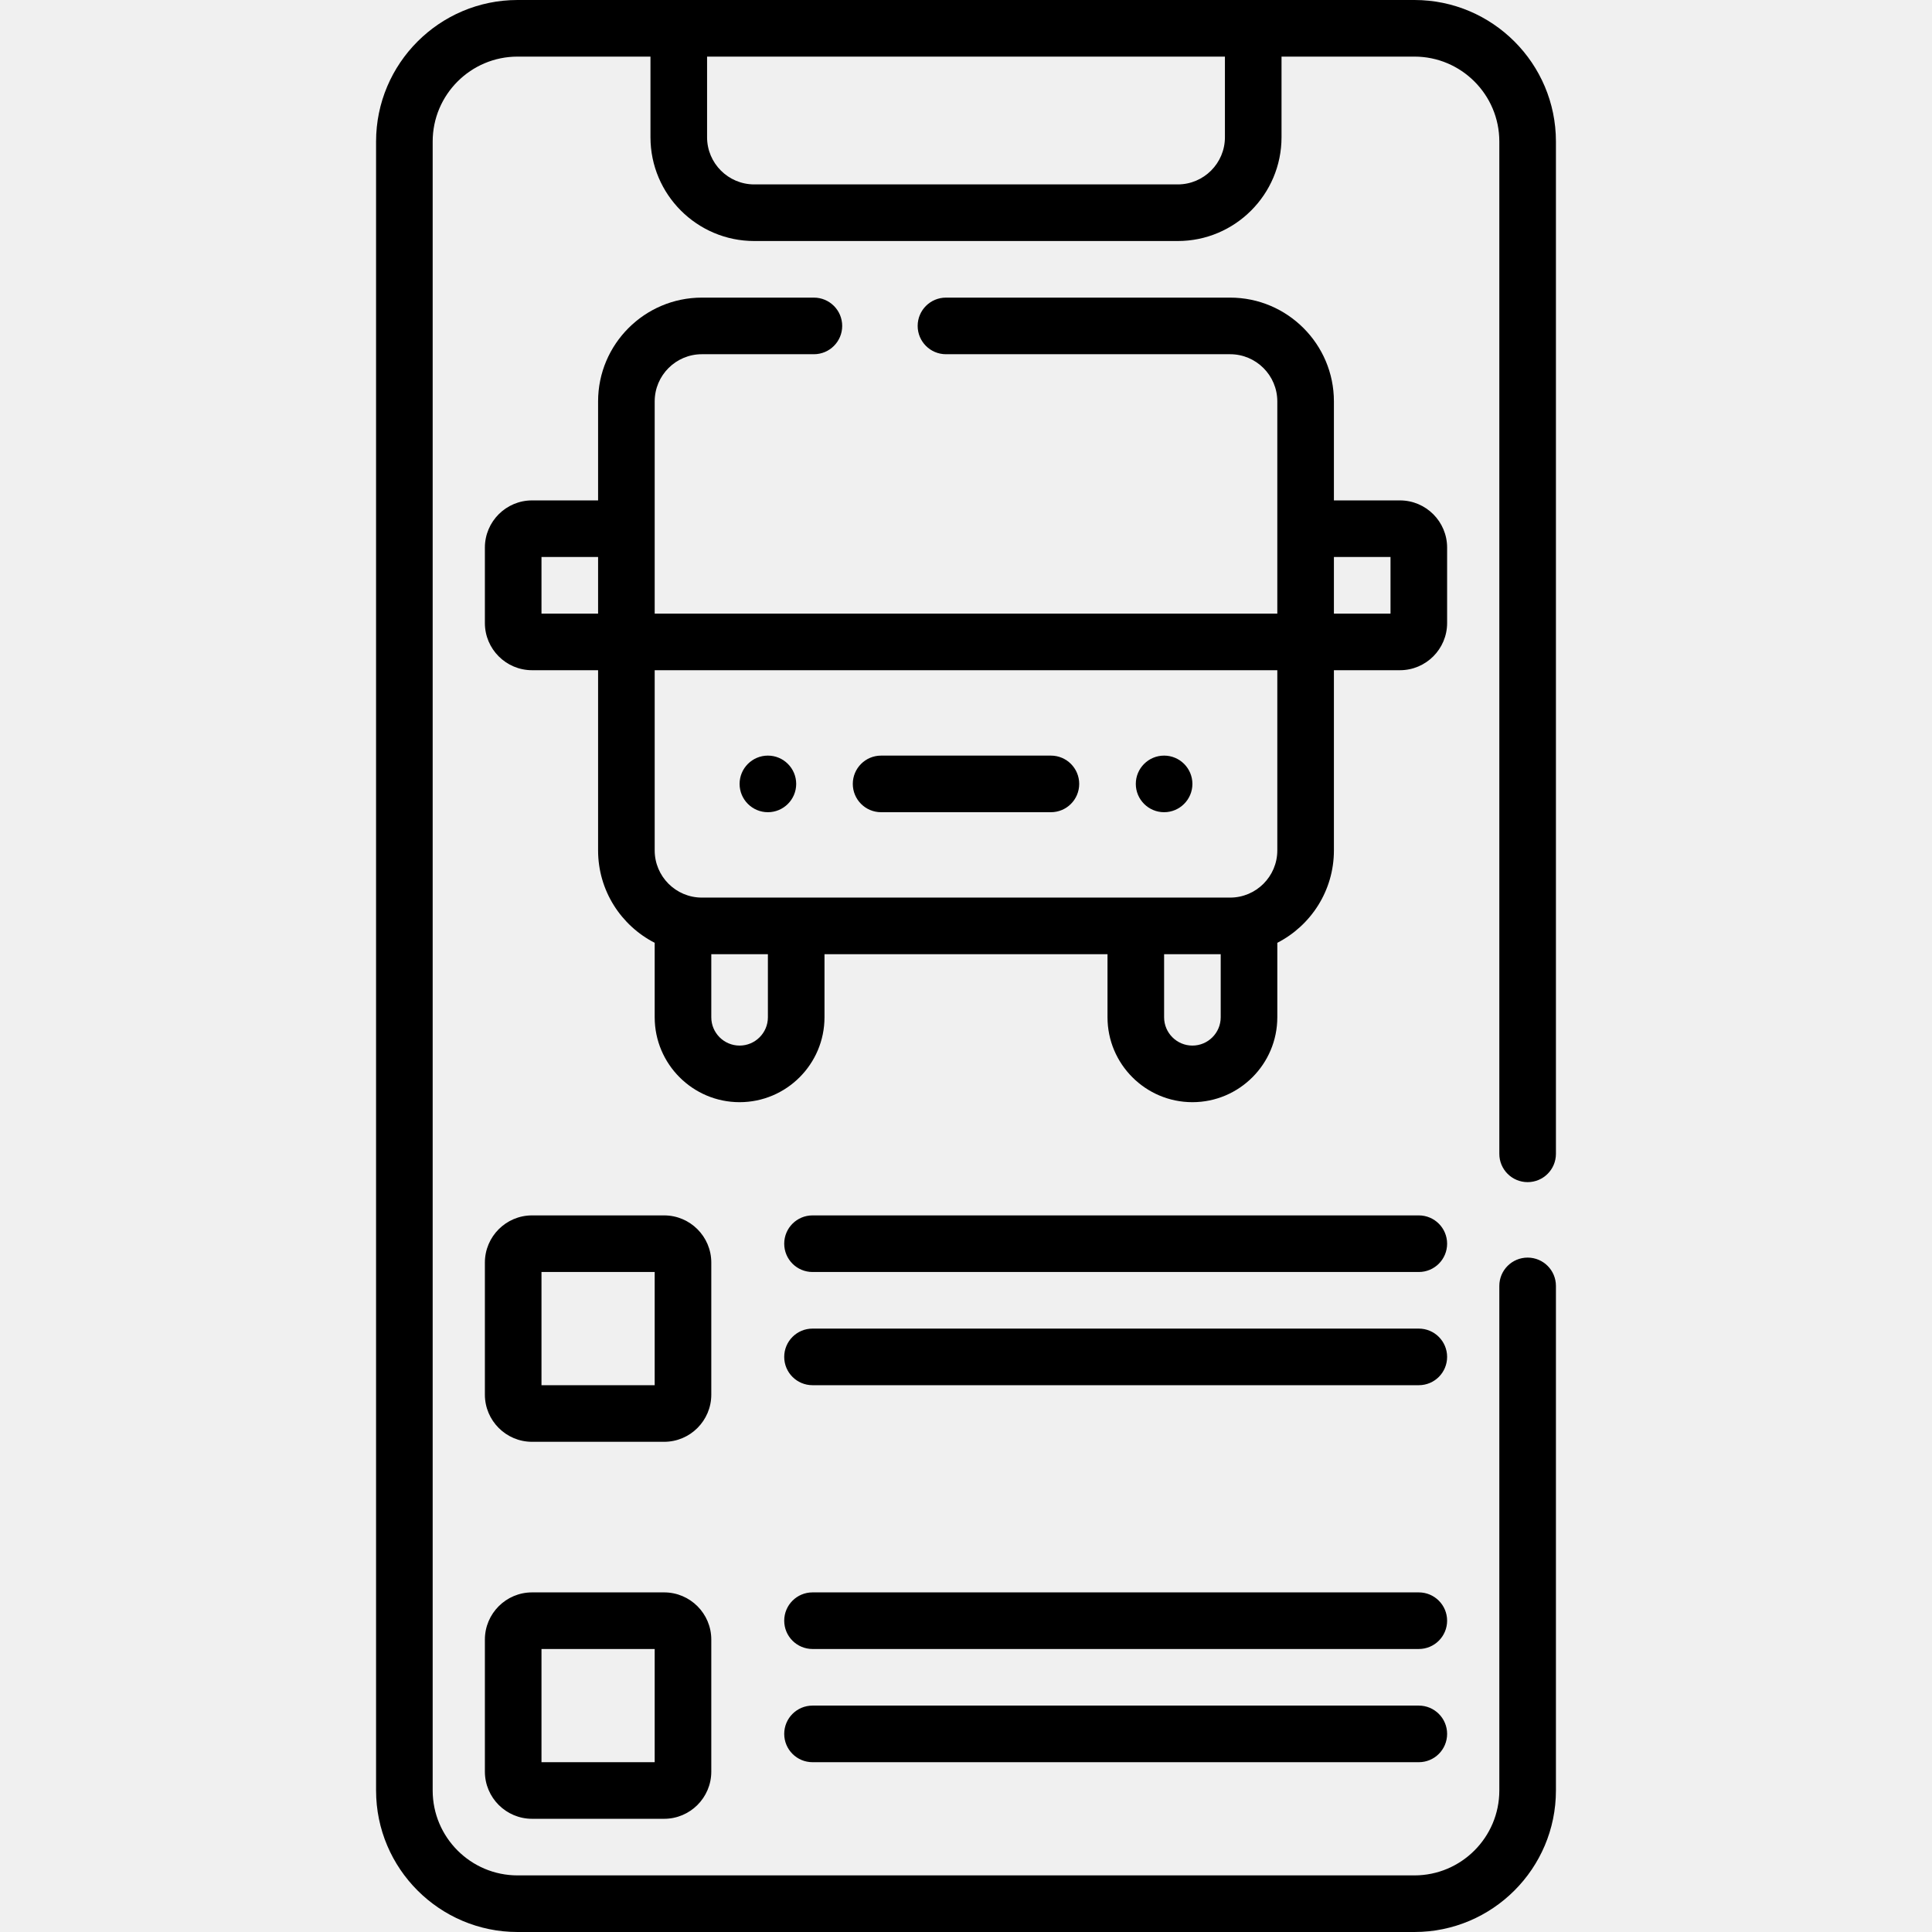
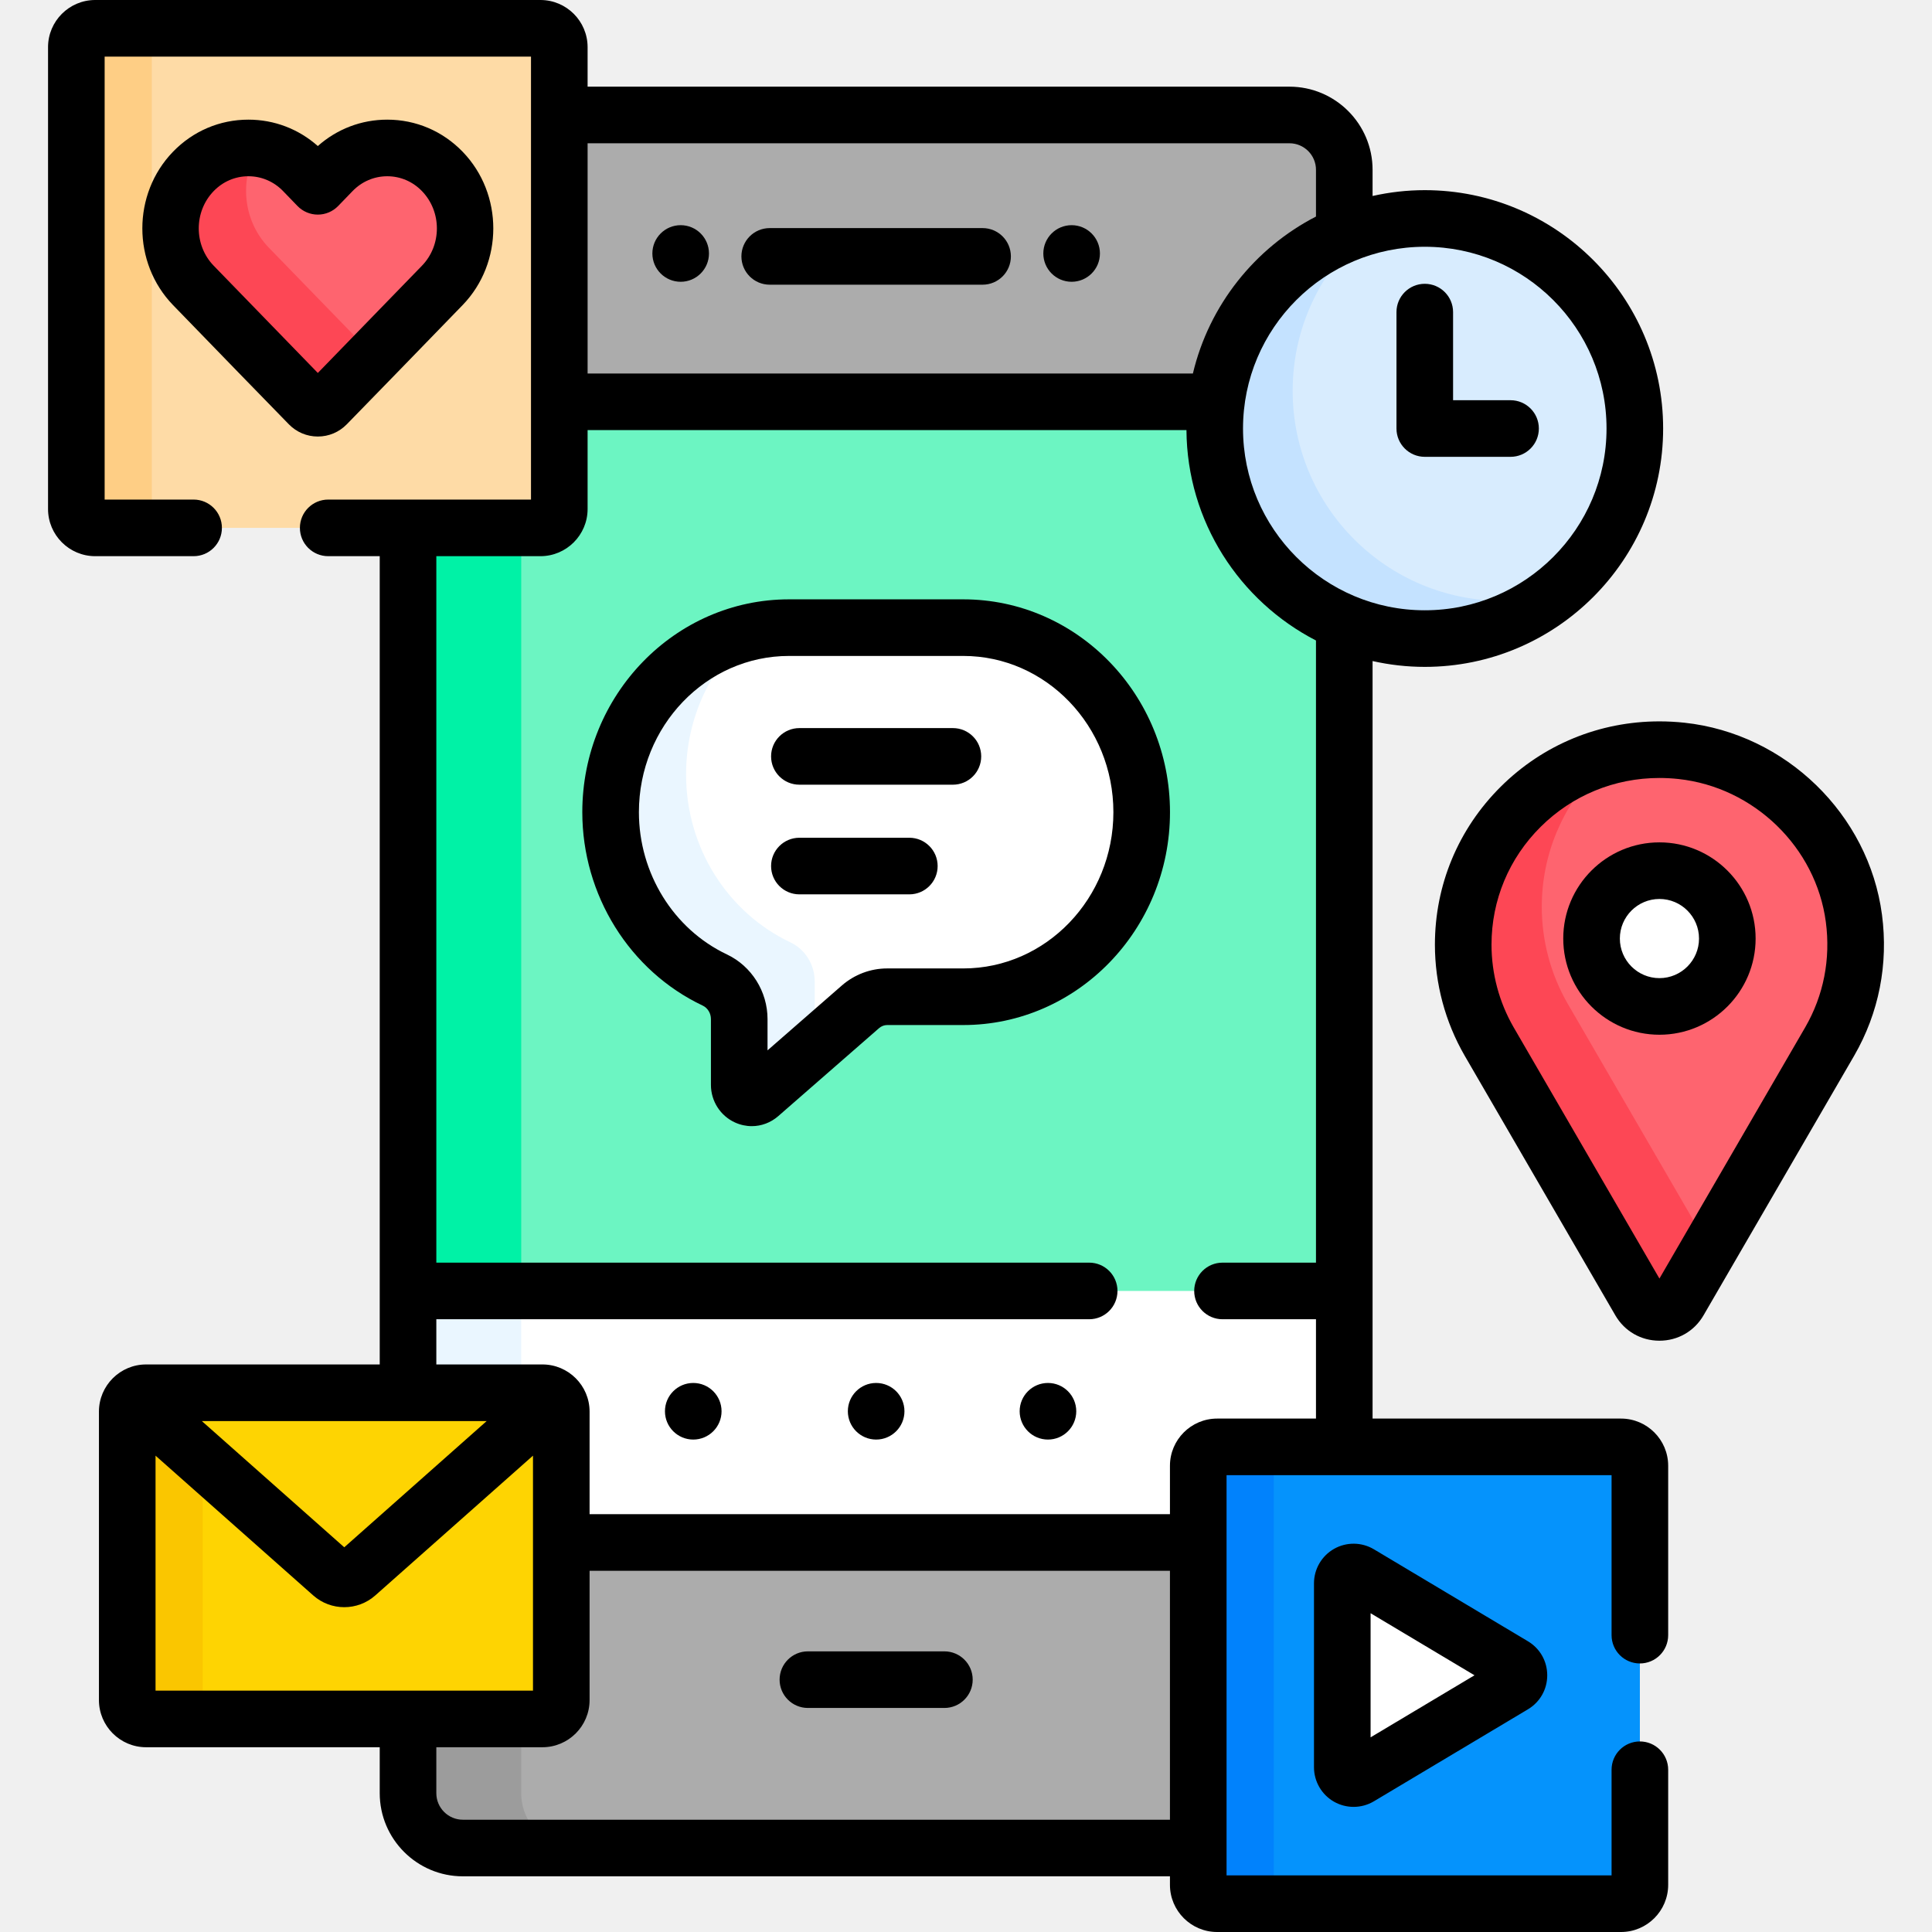
<svg xmlns="http://www.w3.org/2000/svg" id="Capa_1" enable-background="new 0 0 512 512" height="512" viewBox="0 0 512 512" width="512">
  <g>
-     <path d="m376 322.093h-160.674c-4.143 0-7.5 3.357-7.5 7.5s3.357 7.5 7.5 7.5h160.674c4.143 0 7.5-3.357 7.5-7.5s-3.357-7.5-7.5-7.5zm28.837-8.816c4.143 0 7.5-3.357 7.5-7.5v-268.277c0-20.678-16.822-37.5-37.5-37.5h-237.674c-20.678 0-37.5 16.822-37.5 37.5v437c0 20.678 16.822 37.5 37.5 37.5h237.674c20.678 0 37.5-16.822 37.5-37.5v-133.723c0-4.143-3.357-7.5-7.5-7.5s-7.5 3.357-7.5 7.5v133.723c0 12.406-10.094 22.5-22.5 22.5h-237.674c-12.406 0-22.5-10.094-22.5-22.5v-437c0-12.406 10.094-22.5 22.5-22.5h35.219v21.372c0 15.163 12.337 27.5 27.5 27.5h112.236c15.163 0 27.5-12.337 27.5-27.5v-21.372h35.219c12.406 0 22.5 10.094 22.5 22.5v268.277c0 4.143 3.357 7.5 7.5 7.5zm-80.219-276.905c0 6.893-5.607 12.5-12.5 12.5h-112.236c-6.893 0-12.5-5.607-12.5-12.5v-21.372h137.236zm51.382 415.628h-160.674c-4.143 0-7.5 3.357-7.5 7.5s3.357 7.5 7.5 7.5h160.674c4.143 0 7.5-3.357 7.5-7.5s-3.357-7.5-7.5-7.5zm0-99.907h-160.674c-4.143 0-7.5 3.357-7.5 7.5s3.357 7.5 7.5 7.5h160.674c4.143 0 7.5-3.357 7.5-7.5s-3.357-7.5-7.5-7.5zm0 69.907h-160.674c-4.143 0-7.5 3.357-7.5 7.5s3.357 7.5 7.5 7.5h160.674c4.143 0 7.5-3.357 7.5-7.5s-3.357-7.5-7.5-7.5zm-187.5-87.407c0-6.893-5.607-12.5-12.5-12.5h-35c-6.893 0-12.5 5.607-12.5 12.5v35c0 6.893 5.607 12.5 12.5 12.5h35c6.893 0 12.5-5.607 12.5-12.5zm-15 32.5h-30v-30h30zm210-221.98c0-6.893-5.607-12.5-12.5-12.5h-17.5v-26.241c0-15.163-12.337-27.5-27.5-27.5h-75.31c-4.143 0-7.5 3.357-7.5 7.5s3.357 7.5 7.5 7.5h75.31c6.893 0 12.5 5.607 12.5 12.5v56.241h-165v-56.241c0-6.893 5.607-12.5 12.5-12.5h29.69c4.143 0 7.5-3.357 7.5-7.5s-3.357-7.5-7.5-7.5h-29.69c-15.163 0-27.5 12.337-27.5 27.5v26.241h-17.5c-6.893 0-12.5 5.607-12.5 12.5v20c0 6.893 5.607 12.5 12.5 12.5h17.5v47.759c0 10.663 6.105 19.922 15 24.482v19.735c0 12.406 10.094 22.5 22.5 22.5s22.5-10.094 22.5-22.5v-16.718h75v16.718c0 12.406 10.094 22.5 22.5 22.5s22.5-10.094 22.5-22.5v-19.735c8.895-4.561 15-13.819 15-24.482v-47.759h17.5c6.893 0 12.5-5.607 12.5-12.5zm-225 17.5h-15v-15h15zm45 106.977c0 4.136-3.364 7.5-7.5 7.5s-7.5-3.364-7.5-7.5v-16.718h15zm120 0c0 4.136-3.364 7.5-7.5 7.5s-7.5-3.364-7.5-7.5v-16.718h15zm15-44.218c0 6.893-5.607 12.5-12.5 12.5 0 0-24.987-.002-25-.002s-115 .002-115 .002c-6.893 0-12.5-5.607-12.5-12.5v-47.759h165zm30-62.759h-15v-15h15zm-192.5 259.387h-35c-6.893 0-12.5 5.607-12.5 12.5v35c0 6.893 5.607 12.5 12.5 12.5h35c6.893 0 12.5-5.607 12.5-12.5v-35c0-6.893-5.607-12.5-12.5-12.5zm-2.5 45h-30v-30h30zm30-251.757c4.136 0 7.5-3.365 7.5-7.5 0-4.136-3.364-7.5-7.5-7.5s-7.5 3.364-7.5 7.5c0 4.135 3.364 7.5 7.5 7.5zm105 0c4.136 0 7.5-3.365 7.5-7.5 0-4.136-3.364-7.5-7.5-7.5s-7.5 3.364-7.5 7.5c0 4.135 3.364 7.5 7.5 7.5zm-75 0h45c4.143 0 7.5-3.357 7.5-7.5s-3.357-7.5-7.5-7.5h-45c-4.143 0-7.5 3.357-7.5 7.5s3.357 7.5 7.5 7.5z" />
+     <g>
+       <path d="m321.912 113.563c0-23.186 14.178-43.054 34.334-51.426v-17.141c0-8.024-6.505-14.529-14.529-14.529h-193.497v104.425c0 2.761-2.239 5-5 5h-35.089v229.201h35.615c2.761 0 5 2.239 5 5v76.442c0 2.761-2.239 5-5 5h-35.615v19.679c0 8.024 6.505 14.529 14.529 14.529h194.889v-101.304c0-2.761 2.238-5 5-5h33.698v-218.451c-20.157-8.372-34.335-28.239-34.335-51.425z" fill="#acacac" />
+       <g>
+         <path d="m138.131 475.215v-19.679h-30v19.679c0 8.024 6.505 14.529 14.529 14.529h30c-8.025 0-14.529-6.505-14.529-14.529z" fill="#9c9c9c" />
+       </g>
+       <path d="m321.912 113.563c0-2.401.169-4.76.464-7.081h-174.156v28.411c0 2.761-2.239 5-5 5h-35.089v229.201h35.615c2.761 0 5 2.239 5 5v34.678h168.803v-20.333c0-2.761 2.238-5 5-5h33.698v-218.451c-20.157-8.372-34.335-28.239-34.335-51.425z" fill="#6cf5c2" />
+       <path d="m108.131 139.893h30v202.222h-30z" fill="#00f2a6" />
+       <path d="m143.746 369.094c2.761 0 5 2.239 5 5v34.678h168.803v-20.333c0-2.761 2.238-5 5-5h33.698v-41.324h-248.116v26.979z" fill="#fff" />
+       <path d="m108.131 342.115h30v26.979h-30z" fill="#eaf6ff" />
+     </g>
+     <g>
+       <g>
+         <path d="m143.746 455.536h-105.026c-2.761 0-5-2.239-5-5v-76.442c0-2.761 2.239-5 5-5h105.027c2.761 0 5 2.239 5 5v76.442c-.001 2.762-2.239 5-5.001 5z" fill="#fed402" />
+       </g>
+       <g>
+         <path d="m53.72 450.536v-76.442c0-2.761 2.239-5 5-5h-20c-2.761 0-5 2.239-5 5v76.442c0 2.761 2.239 5 5 5h20c-2.762 0-5-2.239-5-5z" fill="#fac600" />
+       </g>
+       <g>
+         <path d="m94.486 417.189 52.671-46.687c-.894-.867-2.088-1.408-3.411-1.408h-105.026c-1.323 0-2.517.541-3.411 1.408l52.671 46.686c1.872 1.66 4.634 1.66 6.506.001z" fill="#fed402" />
+       </g>
+     </g>
+     <g>
+       <g>
+         <path d="m433.248 113.563c0 30.745-24.923 55.667-55.668 55.667-30.744 0-55.668-24.923-55.668-55.667s24.923-55.668 55.668-55.668c30.745-.001 55.668 24.923 55.668 55.668z" fill="#d8ecfe" />
+       </g>
+       <g>
+         <path d="m398.238 159.23c-30.745 0-55.668-24.923-55.668-55.667 0-17.924 8.48-33.859 21.637-44.041-24.284 5.99-42.296 27.907-42.296 54.041 0 30.745 24.923 55.667 55.668 55.667 12.821 0 24.62-4.345 34.031-11.628-4.283 1.057-8.76 1.628-13.372 1.628z" fill="#c4e2ff" />
+       </g>
+     </g>
+     <g>
+       <g>
+         <path d="m255.279 166.331h-46.181c-26.113 0-47.281 21.897-47.281 48.908 0 19.75 11.321 36.756 27.615 44.475 3.928 1.861 6.471 5.887 6.471 10.356v17.443c0 2.903 3.281 4.48 5.426 2.608l26.688-23.293c1.984-1.731 4.495-2.681 7.091-2.681h20.171c26.113 0 47.281-21.897 47.281-48.908 0-27.012-21.168-48.908-47.281-48.908z" fill="#fff" />
+       </g>
+       <g>
+         <g>
+           <path d="m215.903 260.07c0-4.469-2.543-8.496-6.471-10.356-16.293-7.719-27.615-24.725-27.615-44.475 0-15.23 6.731-28.833 17.283-37.802-21.309 4.747-37.283 24.341-37.283 47.802 0 19.75 11.321 36.756 27.615 44.475 3.928 1.861 6.471 5.887 6.471 10.356v17.443c0 2.903 3.281 4.48 5.426 2.608l14.574-12.72z" fill="#eaf6ff" />
+         </g>
+       </g>
+     </g>
+     <g>
+       <g>
+         <path d="m439.766 198.671c1.933 0 3.898.106 5.84.315 23.414 2.524 42.632 21.18 45.697 44.362 1.517 11.473-.699 22.764-6.409 32.654l-39.934 68.822c-1.561 2.687-4.151 2.977-5.192 2.977s-3.632-.29-5.194-2.98l-39.939-68.831c-4.49-7.777-6.866-16.651-6.866-25.648 0-13.802 5.409-26.779 15.23-36.538 9.82-9.758 22.878-15.133 36.767-15.133-.001 0-.001 0 0 0z" fill="#fe646f" />
+       </g>
+       <g>
+         <path d="m415.453 265.99c-4.49-7.777-6.866-16.651-6.866-25.648 0-13.802 5.409-26.779 15.229-36.538 1.374-1.365 2.818-2.635 4.312-3.826-9.443 2.135-18.116 6.855-25.132 13.826-9.821 9.76-15.229 22.736-15.229 36.538 0 8.998 2.377 17.871 6.866 25.648l39.94 68.831c1.563 2.69 4.153 2.98 5.194 2.98s3.632-.29 5.192-2.977l8.118-13.991z" fill="#fd4755" />
+       </g>
+       <circle cx="439.767" cy="248.726" fill="#fff" r="17.989" />
+     </g>
+     <g>
+       <g>
+         <path d="m429.583 504.5h-107.034c-2.761 0-5-2.239-5-5v-111.061c0-2.761 2.239-5 5-5h107.034c2.761 0 5 2.239 5 5v111.061c0 2.761-2.239 5-5 5z" fill="#0593fc" />
+       </g>
+       <g>
+         <path d="m337.549 499.5v-111.061c0-2.761 2.238-5 5-5h-20c-2.762 0-5 2.239-5 5v111.061c0 2.761 2.238 5 5 5h20c-2.762 0-5-2.239-5-5z" fill="#0182fc" />
+       </g>
+       <g>
+         <path d="m401.07 441.394-40.812-24.374c-2-1.194-4.538.246-4.538 2.576v48.748c0 2.329 2.539 3.77 4.538 2.576l40.812-24.374c1.949-1.165 1.949-3.988 0-5.152z" fill="#fff" />
+       </g>
+     </g>
+     <g>
+       <path d="m143.22 139.893h-117.989c-2.761 0-5-2.239-5-5v-122.393c0-2.761 2.239-5 5-5h117.989c2.761 0 5 2.239 5 5v122.393c0 2.761-2.239 5-5 5z" fill="#fedba6" />
+     </g>
+     <g>
+       <path d="m40.231 134.893v-122.393c0-2.761 2.239-5 5-5h-20c-2.761 0-5 2.239-5 5v122.393c0 2.761 2.239 5 5 5h20c-2.761 0-5-2.239-5-5z" fill="#fece85" />
+     </g>
+     <g>
+       <g>
+         <path d="m84.226 108.185c-.836 0-1.672-.327-2.313-.982-5.256-5.367-19.196-19.728-30.681-31.58-8.047-8.324-8.046-21.866 0-30.189 3.882-4.015 9.064-6.226 14.592-6.226s10.71 2.211 14.592 6.226l3.809 3.94 3.809-3.94c3.882-4.015 9.064-6.226 14.592-6.226s10.71 2.211 14.592 6.226c8.046 8.323 8.046 21.866 0 30.189-11.485 11.852-25.424 26.211-30.681 31.58-.64.655-1.475.982-2.311.982z" fill="#fe646f" />
+       </g>
+     </g>
+     <g>
+       <g>
+         <path d="m71.232 65.623c-6.879-7.115-7.856-18.033-2.976-26.255-.802-.096-1.611-.16-2.432-.16-5.528 0-10.71 2.211-14.592 6.226-8.046 8.323-8.047 21.865 0 30.189 11.485 11.852 25.426 26.213 30.681 31.58.641.655 1.477.982 2.313.982s1.672-.327 2.313-.982c2.556-2.61 7.171-7.352 12.551-12.891-6.449-6.614-18.041-18.559-27.858-28.689z" fill="#fd4755" />
+       </g>
+     </g>
+     <g>
+       <path d="m214.102 452.627h36.173c4.143 0 7.5-3.357 7.5-7.5s-3.357-7.5-7.5-7.5h-36.173c-4.143 0-7.5 3.357-7.5 7.5s3.358 7.5 7.5 7.5z" />
+       <path d="m203.981 75.446h56.414c4.143 0 7.5-3.357 7.5-7.5s-3.357-7.5-7.5-7.5h-56.414c-4.143 0-7.5 3.357-7.5 7.5s3.358 7.5 7.5 7.5z" />
+       <circle cx="180.385" cy="67.174" r="7.5" />
+       <circle cx="283.992" cy="67.174" r="7.5" />
+       <circle cx="232.189" cy="373.999" r="7.5" />
+       <circle cx="183.72" cy="373.999" r="7.5" />
+       <circle cx="277.72" cy="373.999" r="7.5" />
+       <path d="m377.58 121.063h22.732c4.143 0 7.5-3.357 7.5-7.5s-3.357-7.5-7.5-7.5h-15.232v-23.352c0-4.143-3.357-7.5-7.5-7.5s-7.5 3.357-7.5 7.5v30.852c0 4.142 3.357 7.5 7.5 7.5z" />
+       <path d="m255.279 158.831h-46.182c-30.206 0-54.78 25.304-54.78 56.407 0 21.953 12.522 42.071 31.903 51.252 1.326.629 2.183 2.033 2.183 3.579v17.443c0 4.288 2.501 8.194 6.371 9.953 1.442.656 2.958.978 4.459.977 2.527 0 5.012-.911 7.027-2.671l26.689-23.293c.614-.537 1.381-.832 2.158-.832h20.171c30.206 0 54.781-25.305 54.781-56.408s-24.574-56.407-54.78-56.407zm0 97.815h-20.171c-4.405 0-8.676 1.609-12.022 4.531l-19.683 17.179v-8.287c0-7.312-4.224-14.037-10.761-17.135-14.17-6.712-23.325-21.509-23.325-37.696 0-22.832 17.846-41.407 39.78-41.407h46.182c21.936 0 39.781 18.575 39.781 41.407.001 22.833-17.845 41.408-39.781 41.408z" />
+       <path d="m252.53 192.952h-40.684c-4.143 0-7.5 3.357-7.5 7.5s3.357 7.5 7.5 7.5h40.684c4.143 0 7.5-3.357 7.5-7.5s-3.357-7.5-7.5-7.5z" />
+       <path d="m240.985 222.013h-29.139c-4.143 0-7.5 3.357-7.5 7.5s3.357 7.5 7.5 7.5h29.139c4.143 0 7.5-3.357 7.5-7.5s-3.357-7.5-7.5-7.5z" />
+       <path d="m498.738 242.366c-3.512-26.566-25.52-47.946-52.33-50.837-2.21-.237-4.444-.358-6.643-.358h-.002c-15.884 0-30.818 6.148-42.053 17.313-11.249 11.179-17.444 26.045-17.444 41.859 0 10.312 2.722 20.477 7.879 29.411l39.942 68.836c2.442 4.203 6.809 6.712 11.679 6.712 4.871 0 9.237-2.508 11.681-6.714l39.941-68.836c6.544-11.333 9.086-24.261 7.35-37.386zm-20.332 29.872-38.64 66.592-38.639-66.589c-3.834-6.644-5.861-14.216-5.861-21.898 0-11.79 4.623-22.878 13.017-31.219 8.406-8.354 19.586-12.953 31.482-12.953 1.664 0 3.358.092 5.036.272 20.02 2.158 36.449 18.093 39.065 37.888 1.3 9.821-.592 19.476-5.46 27.907z" />
+       <path d="m439.767 223.236c-14.055 0-25.489 11.435-25.489 25.489 0 14.056 11.435 25.49 25.489 25.49 14.056 0 25.49-11.435 25.49-25.49 0-14.054-11.435-25.489-25.49-25.489zm0 35.98c-5.784 0-10.489-4.706-10.489-10.49s4.705-10.489 10.489-10.489 10.49 4.705 10.49 10.489-4.706 10.49-10.49 10.49z" />
+       <path d="m364.103 410.58c-3.238-1.933-7.287-1.979-10.566-.116-3.28 1.861-5.317 5.36-5.317 9.132v48.748c0 3.771 2.037 7.271 5.316 9.132 1.605.91 3.395 1.365 5.183 1.365 1.865 0 3.731-.495 5.385-1.482l40.813-24.374c3.203-1.914 5.116-5.283 5.116-9.015s-1.913-7.103-5.116-9.016zm-.883 49.834v-32.89l27.536 16.445z" />
+       <path d="m91.896 112.45c5.513-5.629 19.988-20.545 30.716-31.614 10.823-11.197 10.823-29.417-.001-40.615-5.308-5.489-12.404-8.513-19.984-8.513-6.849 0-13.304 2.469-18.401 6.995-5.098-4.526-11.553-6.995-18.401-6.995-7.578 0-14.676 3.022-19.985 8.514-10.824 11.197-10.823 29.417.007 40.621 10.719 11.06 25.192 25.975 30.712 31.611 2.043 2.083 4.767 3.23 7.668 3.23 2.904.001 5.627-1.148 7.669-3.234zm-35.272-42.04c-5.268-5.448-5.268-14.314-.002-19.763 2.458-2.54 5.726-3.939 9.202-3.939s6.744 1.399 9.2 3.938l3.809 3.94c1.413 1.462 3.359 2.288 5.393 2.288s3.979-.825 5.392-2.287l3.81-3.94c2.456-2.54 5.724-3.938 9.2-3.938 3.478 0 6.745 1.398 9.2 3.938 5.268 5.45 5.268 14.316.007 19.758-9.097 9.387-20.896 21.547-27.608 28.434-6.715-6.891-18.513-19.049-27.603-28.429z" />
+       <path d="m429.583 375.938h-65.836v-200.752c4.455 1 9.081 1.544 13.833 1.544 34.831 0 63.168-28.337 63.168-63.168s-28.337-63.168-63.168-63.168c-4.752 0-9.378.545-13.833 1.544v-6.943c0-12.146-9.882-22.028-22.029-22.028h-185.998v-10.467c0-6.893-5.607-12.5-12.5-12.5h-117.989c-6.893 0-12.5 5.607-12.5 12.5v122.393c0 6.893 5.607 12.5 12.5 12.5h26.077c4.143 0 7.5-3.357 7.5-7.5s-3.357-7.5-7.5-7.5h-23.577v-117.393h112.989v117.393h-53.744c-4.143 0-7.5 3.357-7.5 7.5s3.357 7.5 7.5 7.5h13.655v214.201h-61.911c-6.893 0-12.5 5.607-12.5 12.5v76.442c0 6.893 5.607 12.5 12.5 12.5h61.911v12.18c0 12.146 9.882 22.028 22.028 22.028h187.39v2.256c0 6.893 5.607 12.5 12.5 12.5h107.034c6.893 0 12.5-5.607 12.5-12.5v-30.5c0-4.143-3.357-7.5-7.5-7.5s-7.5 3.357-7.5 7.5v28h-102.034v-106.062h102.034v42.395c0 4.143 3.357 7.5 7.5 7.5s7.5-3.357 7.5-7.5v-44.895c0-6.892-5.607-12.5-12.5-12.5zm-3.835-262.375c0 26.56-21.608 48.168-48.168 48.168s-48.168-21.608-48.168-48.168 21.608-48.168 48.168-48.168 48.168 21.608 48.168 48.168zm-84.03-75.595c3.876 0 7.029 3.153 7.029 7.028v12.392c-16.185 8.341-28.316 23.464-32.618 41.595h-160.409v-61.015zm-212.74 338.626-37.746 33.456-37.745-33.456zm-87.758 71.442v-62.273l41.783 37.037c2.347 2.081 5.288 3.121 8.23 3.121 2.941 0 5.883-1.04 8.228-3.12l41.785-37.038v62.273zm268.829 34.208h-187.39c-3.875 0-7.028-3.153-7.028-7.028v-12.18h28.115c6.893 0 12.5-5.607 12.5-12.5v-34.264h153.803zm13.927-132.63h24.771v26.324h-26.198c-6.893 0-12.5 5.607-12.5 12.5v12.834h-153.803v-27.179c0-6.893-5.607-12.5-12.5-12.5h-28.115v-11.979h173.012c4.143 0 7.5-3.357 7.5-7.5s-3.357-7.5-7.5-7.5h-173.012v-187.221h27.589c6.893 0 12.5-5.607 12.5-12.5v-20.91h158.703c.16 24.269 14.075 45.319 34.324 55.755v164.877h-24.771c-4.143 0-7.5 3.357-7.5 7.5s3.357 7.499 7.5 7.499z" />
+     </g>
  </g>
</svg>
